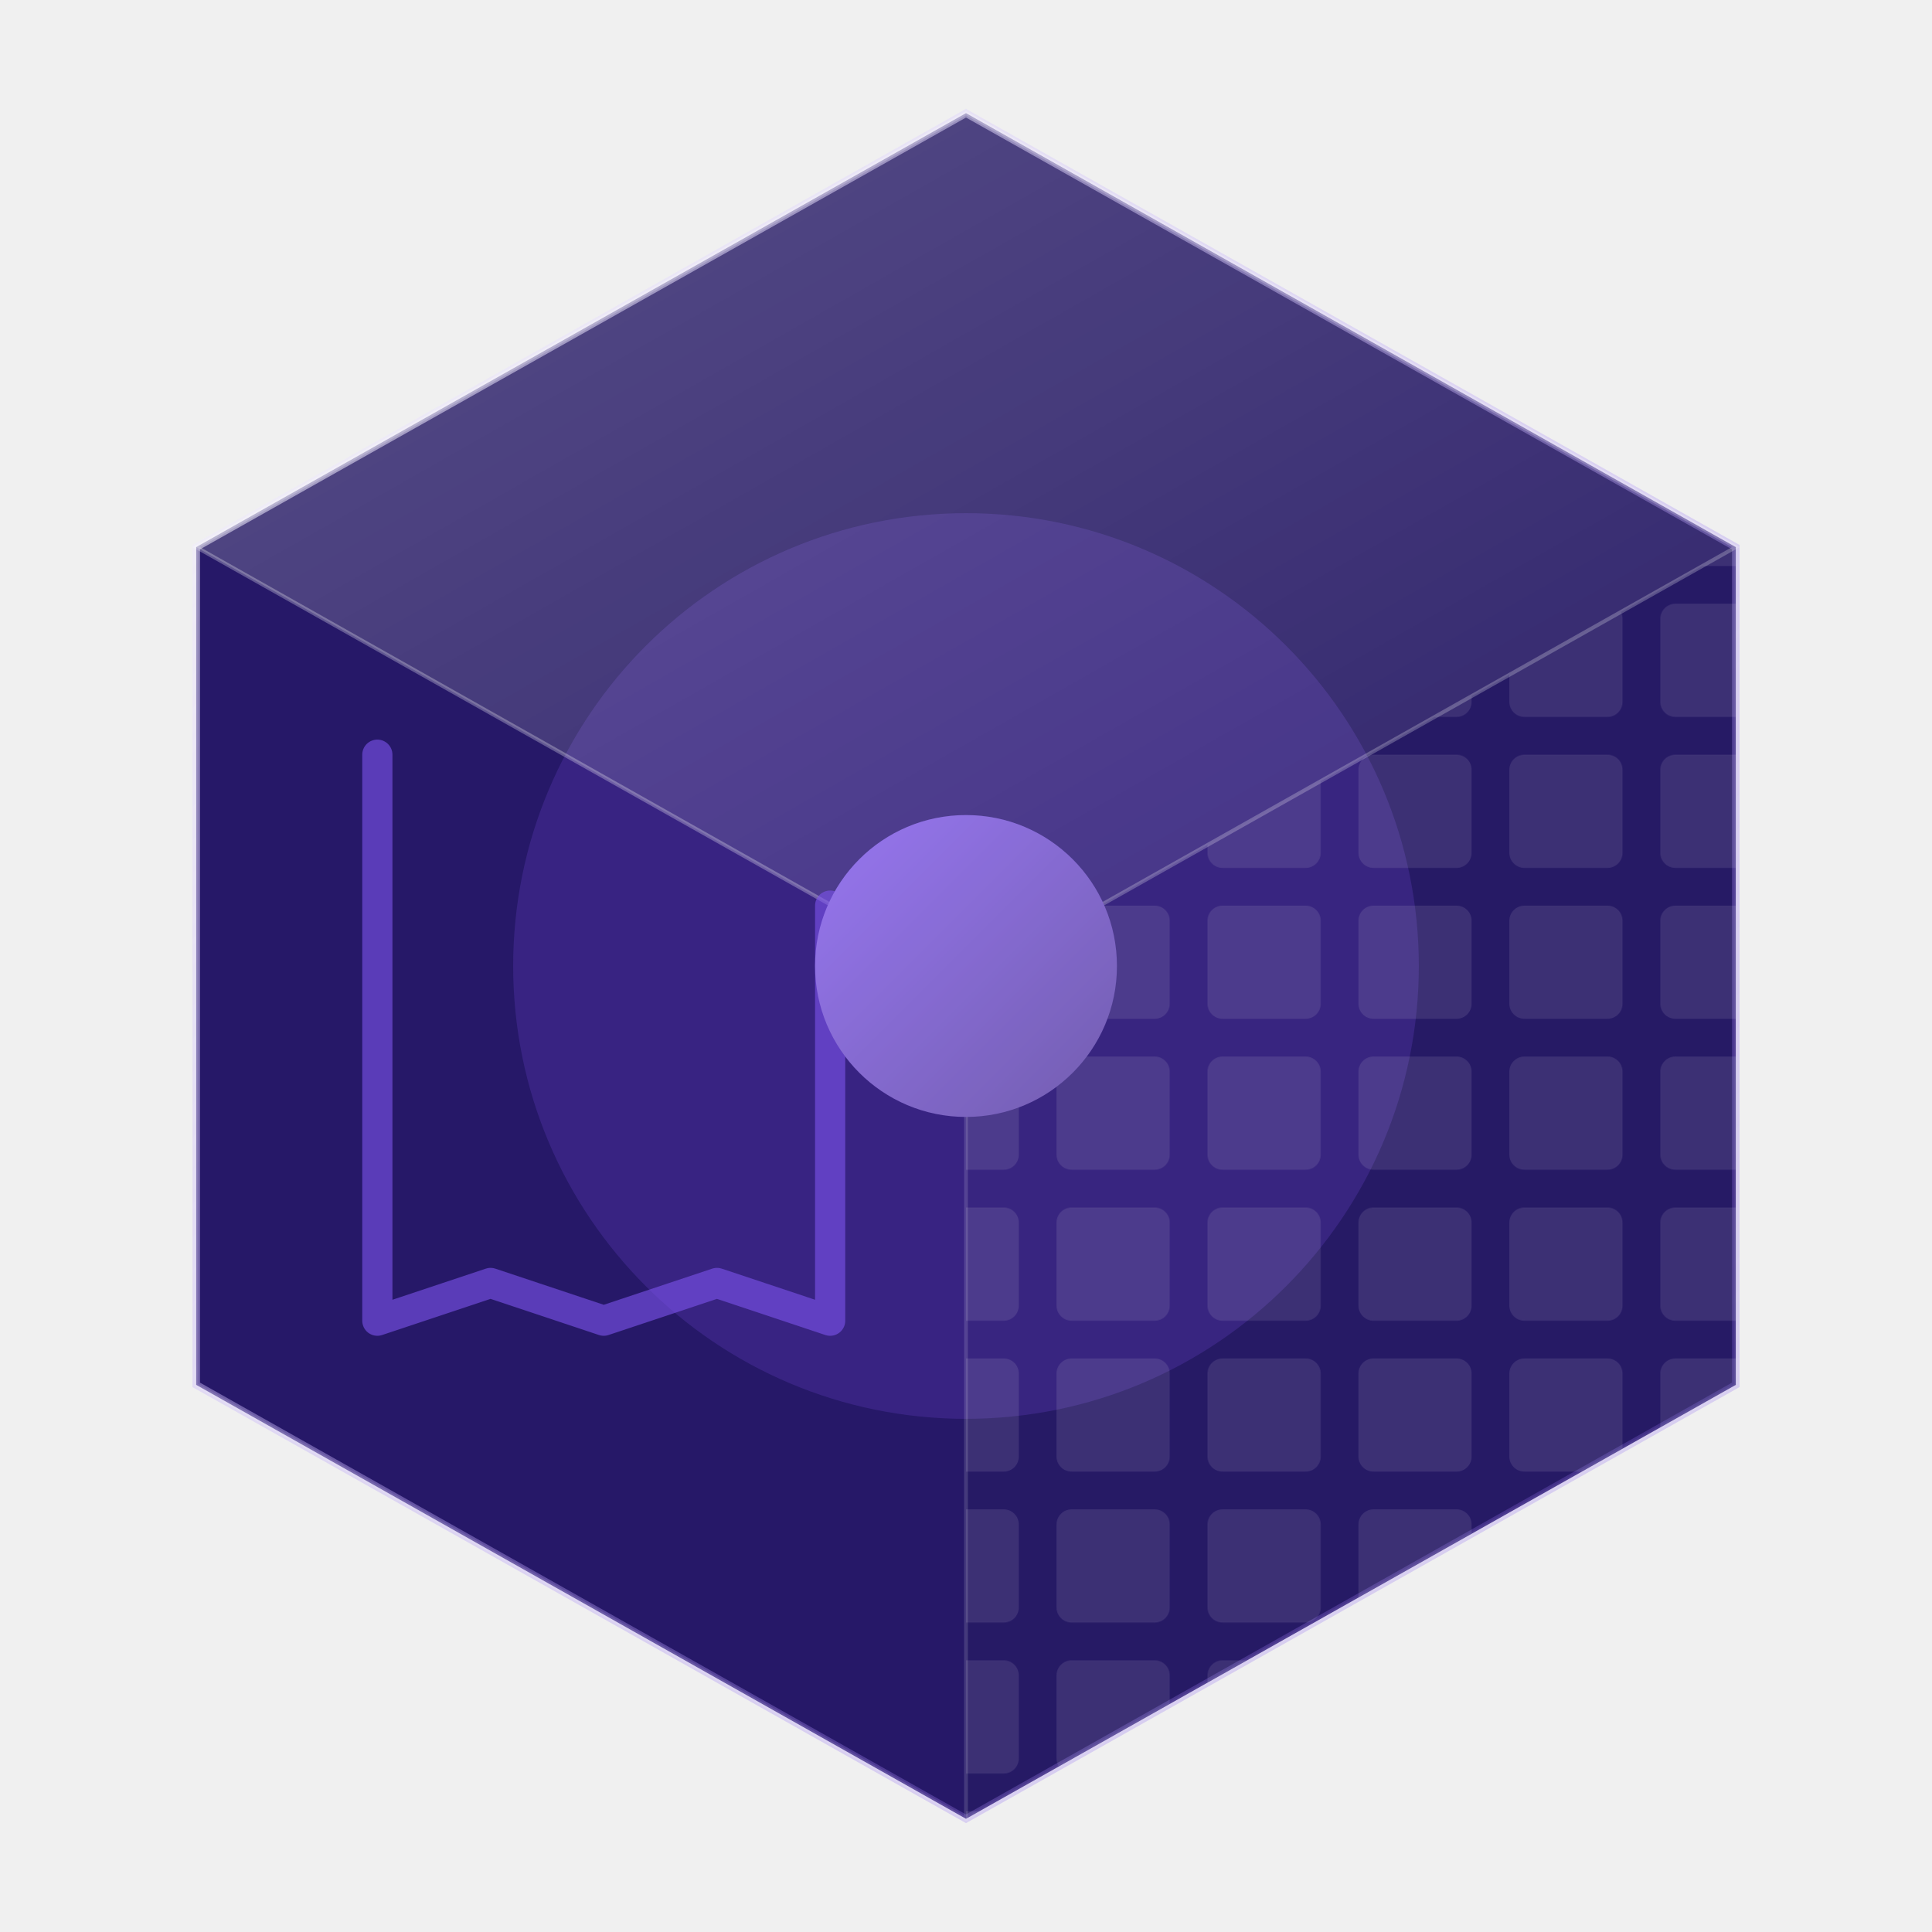
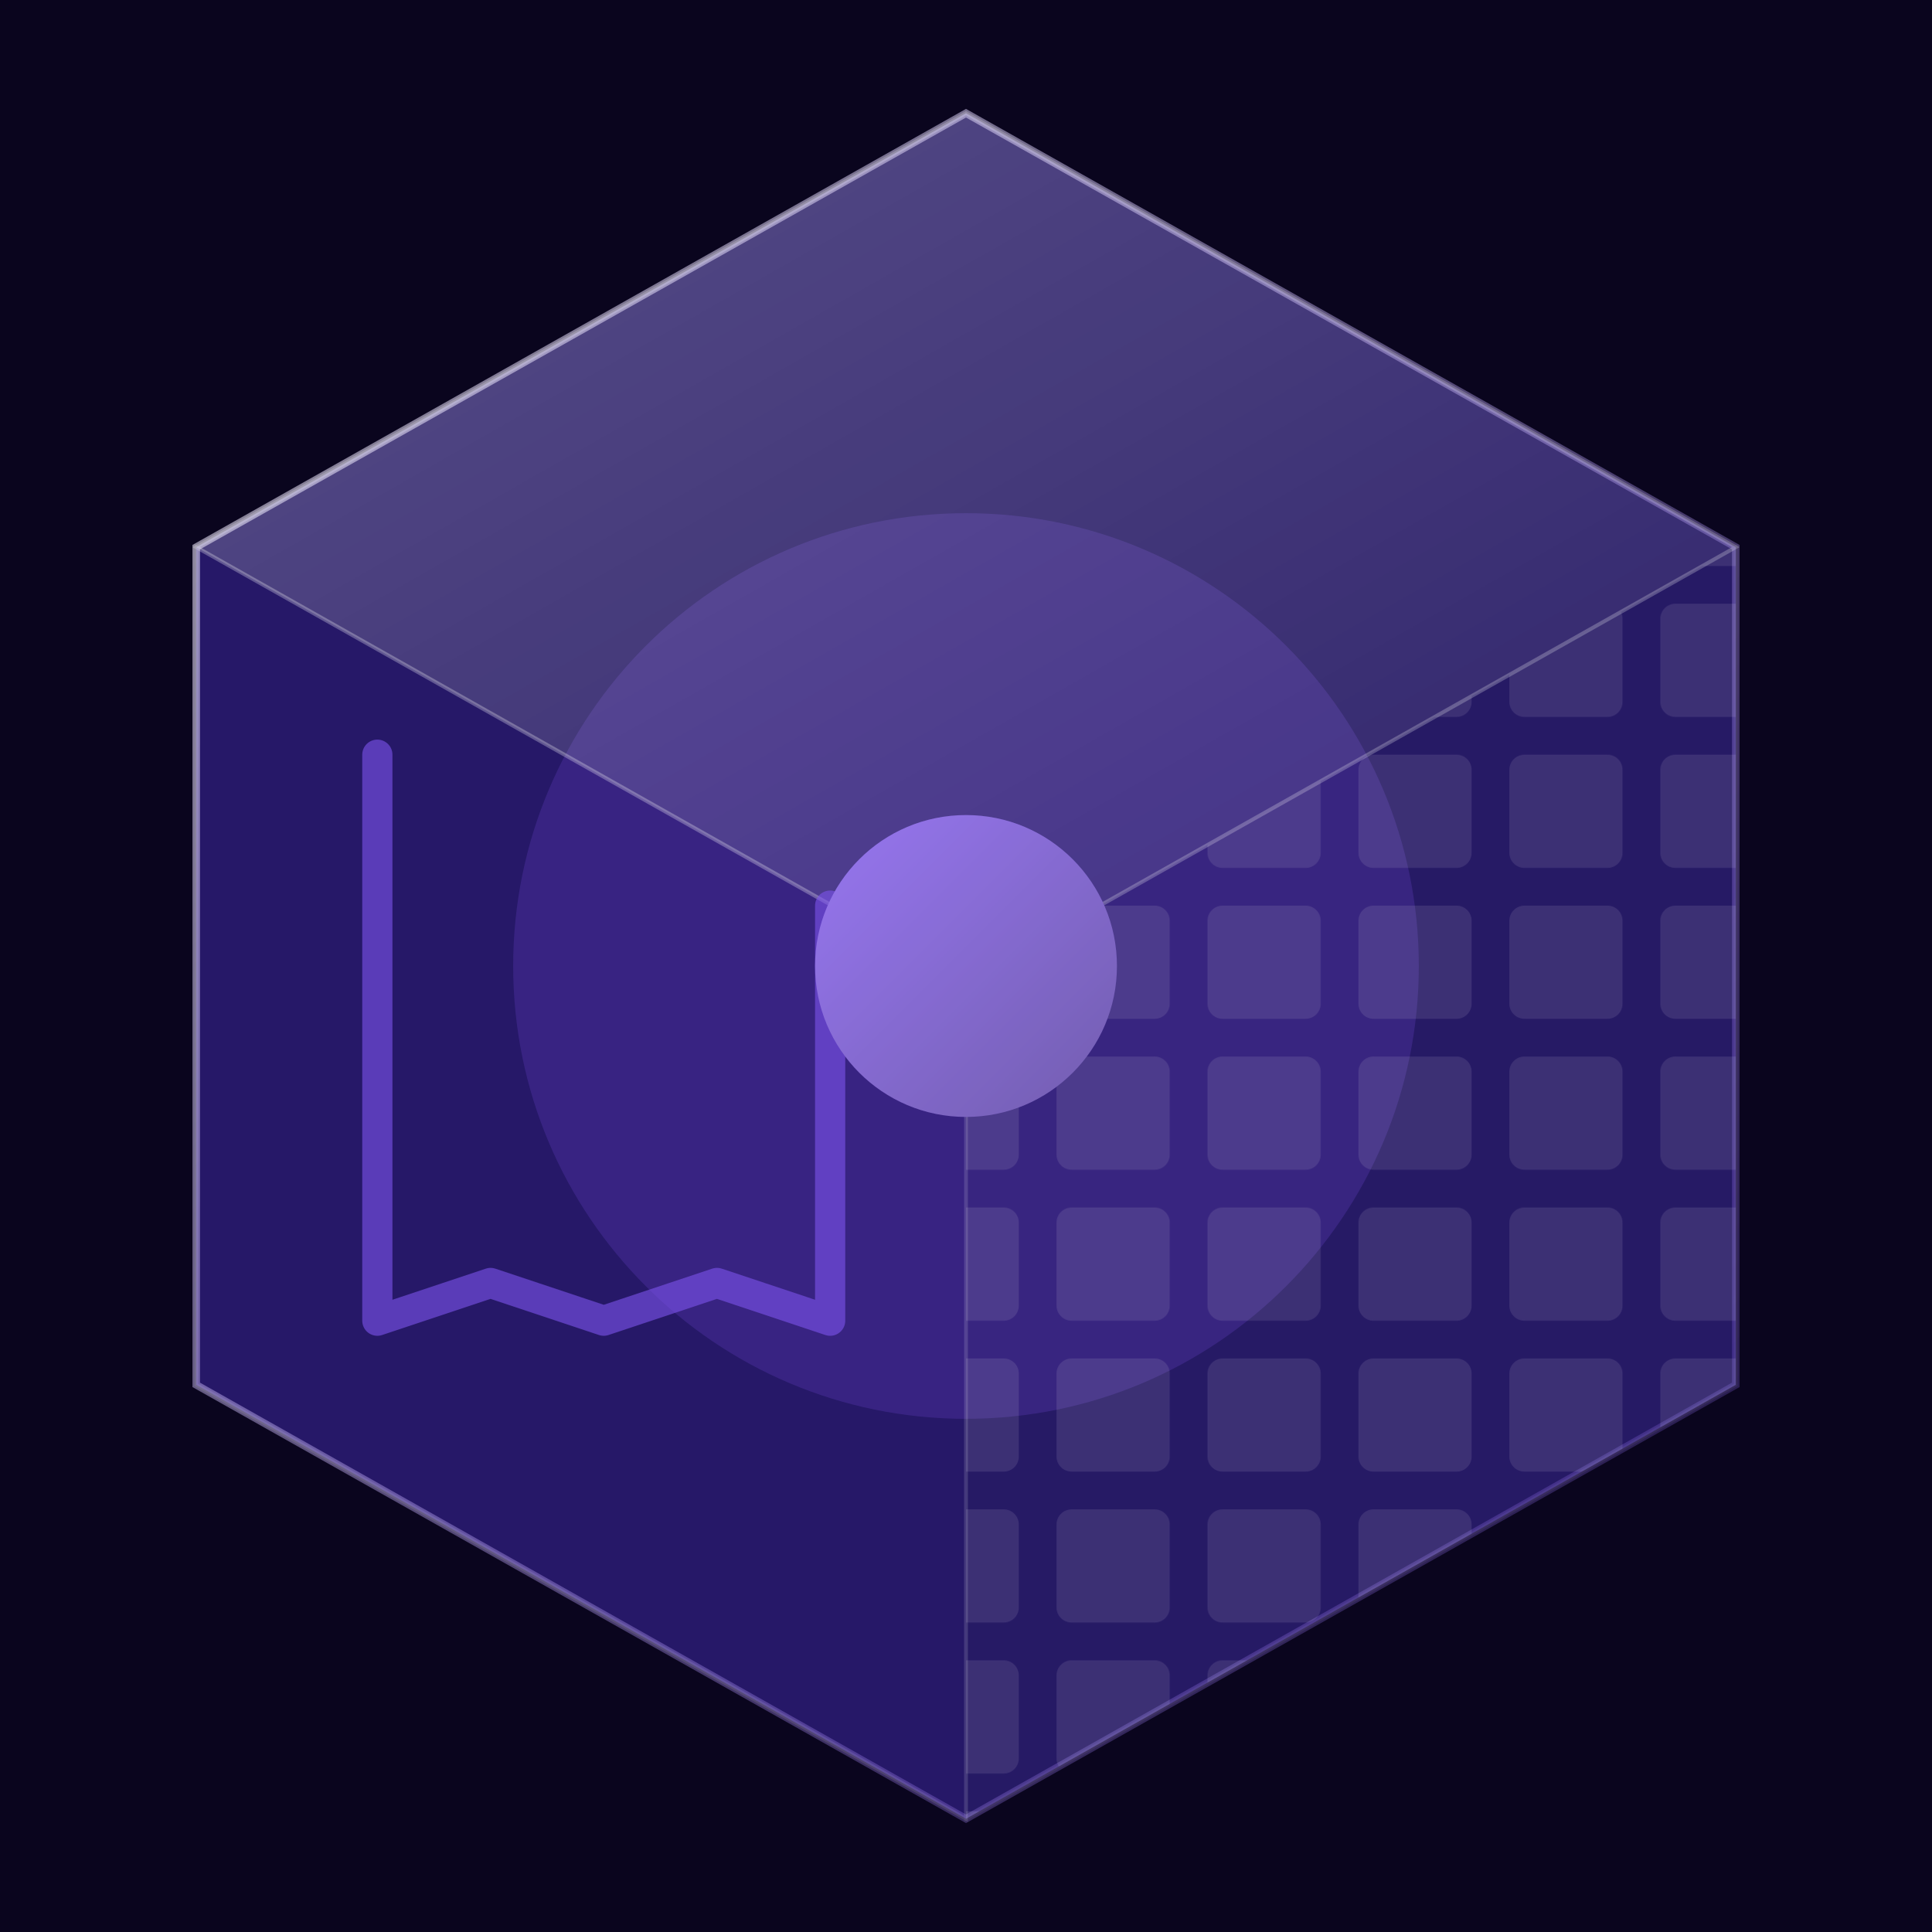
<svg xmlns="http://www.w3.org/2000/svg" viewBox="0 0 512 512" fill="none">
+   <rect width="512" height="512" fill="#0A051E" />
  <defs>
    <linearGradient id="glassFill" x1="0%" y1="0%" x2="100%" y2="100%">
      <stop offset="0%" stop-color="white" stop-opacity="0.25" />
      <stop offset="100%" stop-color="white" stop-opacity="0.05" />
    </linearGradient>
    <linearGradient id="titanGrad" x1="0%" y1="0%" x2="100%" y2="100%">
      <stop offset="0%" stop-color="#7D54ED" />
      <stop offset="100%" stop-color="#4F359B" />
    </linearGradient>
    <linearGradient id="edgeLight" x1="0%" y1="0%" x2="100%" y2="100%">
      <stop offset="0%" stop-color="#FFFFFF" stop-opacity="0.6" />
      <stop offset="100%" stop-color="#7D54ED" stop-opacity="0.2" />
    </linearGradient>
    <pattern id="posGrid" x="0" y="0" width="40" height="40" patternUnits="userSpaceOnUse">
      <rect width="30" height="30" rx="4" fill="white" fill-opacity="0.1" />
    </pattern>
  </defs>
  <path d="M256 30 L460 145 V367 L256 482 L52 367 V145 Z" fill="#221562" stroke="url(#edgeLight)" stroke-width="2" />
  <circle cx="256" cy="256" r="120" fill="#7D54ED" fill-opacity="0.2" />
  <path d="M256 30 L460 145 L256 260 L52 145 Z" fill="url(#glassFill)" stroke="white" stroke-opacity="0.2" />
  <path d="M460 145 L256 260 V482 L460 367 Z" fill="url(#posGrid)" />
  <path d="M460 145 L256 260 V482 L460 367 Z" fill="white" fill-opacity="0.02" stroke="white" stroke-opacity="0.05" />
  <path d="M52 145 L256 260 V482 L52 367 Z" fill="#7D54ED" fill-opacity="0.05" stroke="white" stroke-opacity="0.1" />
  <path d="M100 200 V350 L130 340 L160 350 L190 340 L220 350 V240" stroke="#7D54ED" stroke-width="8" stroke-linecap="round" stroke-linejoin="round" stroke-opacity="0.6" />
  <circle cx="256" cy="256" r="40" fill="url(#titanGrad)" />
  <circle cx="256" cy="256" r="40" fill="white" fill-opacity="0.2" />
</svg>
